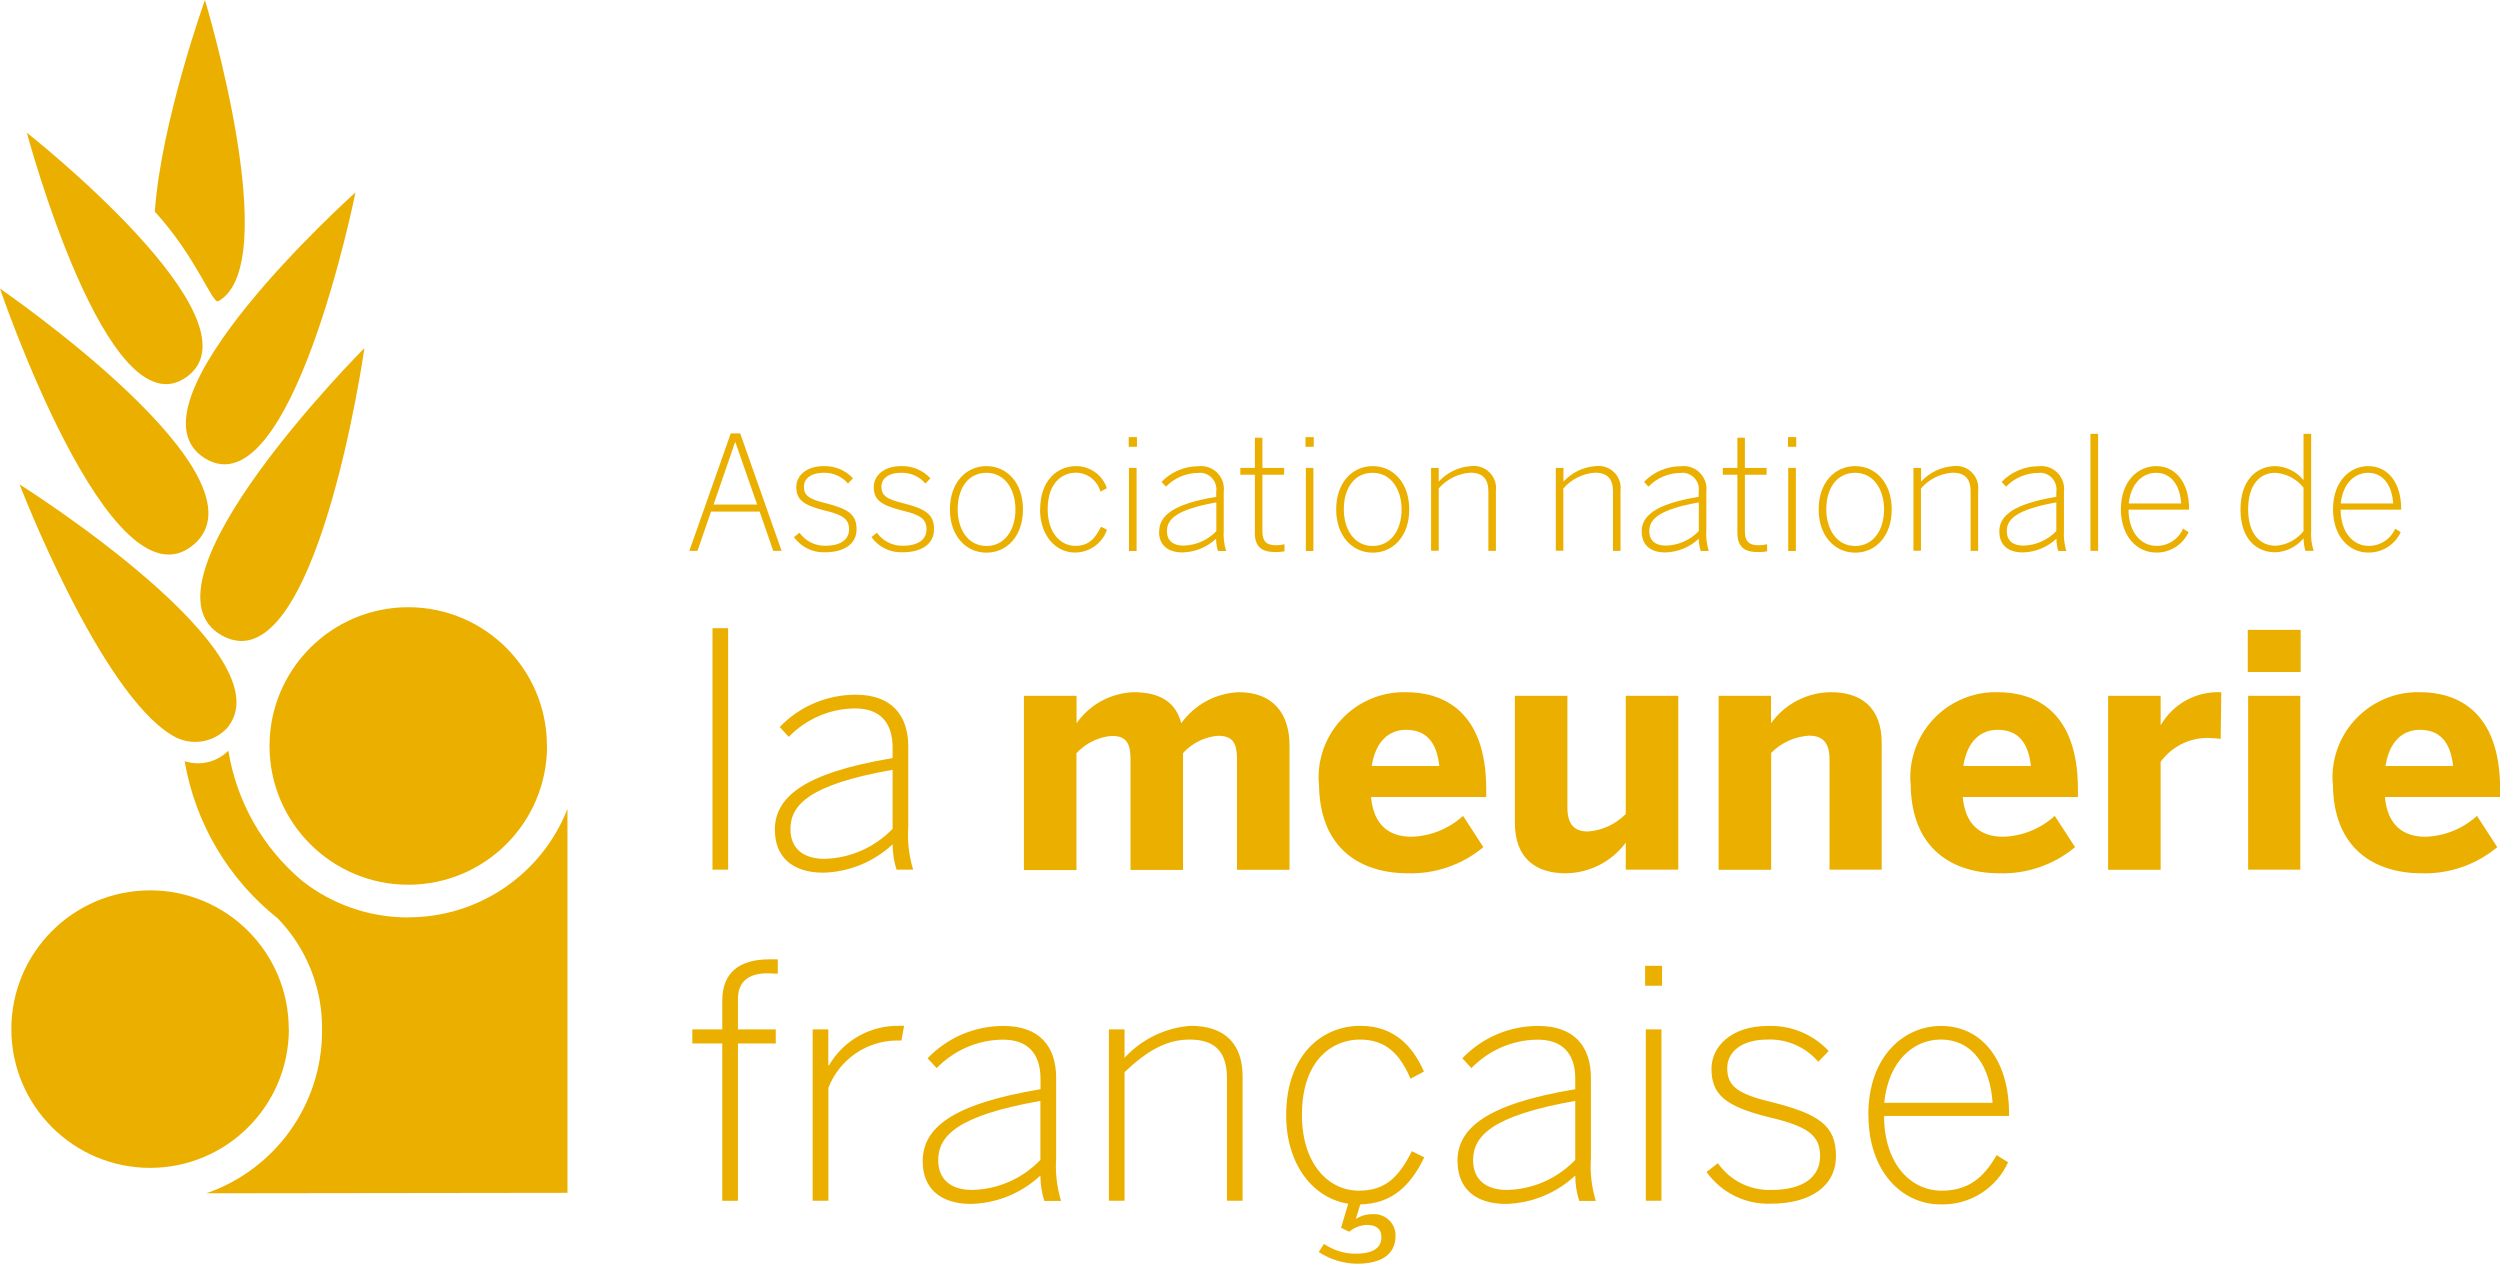
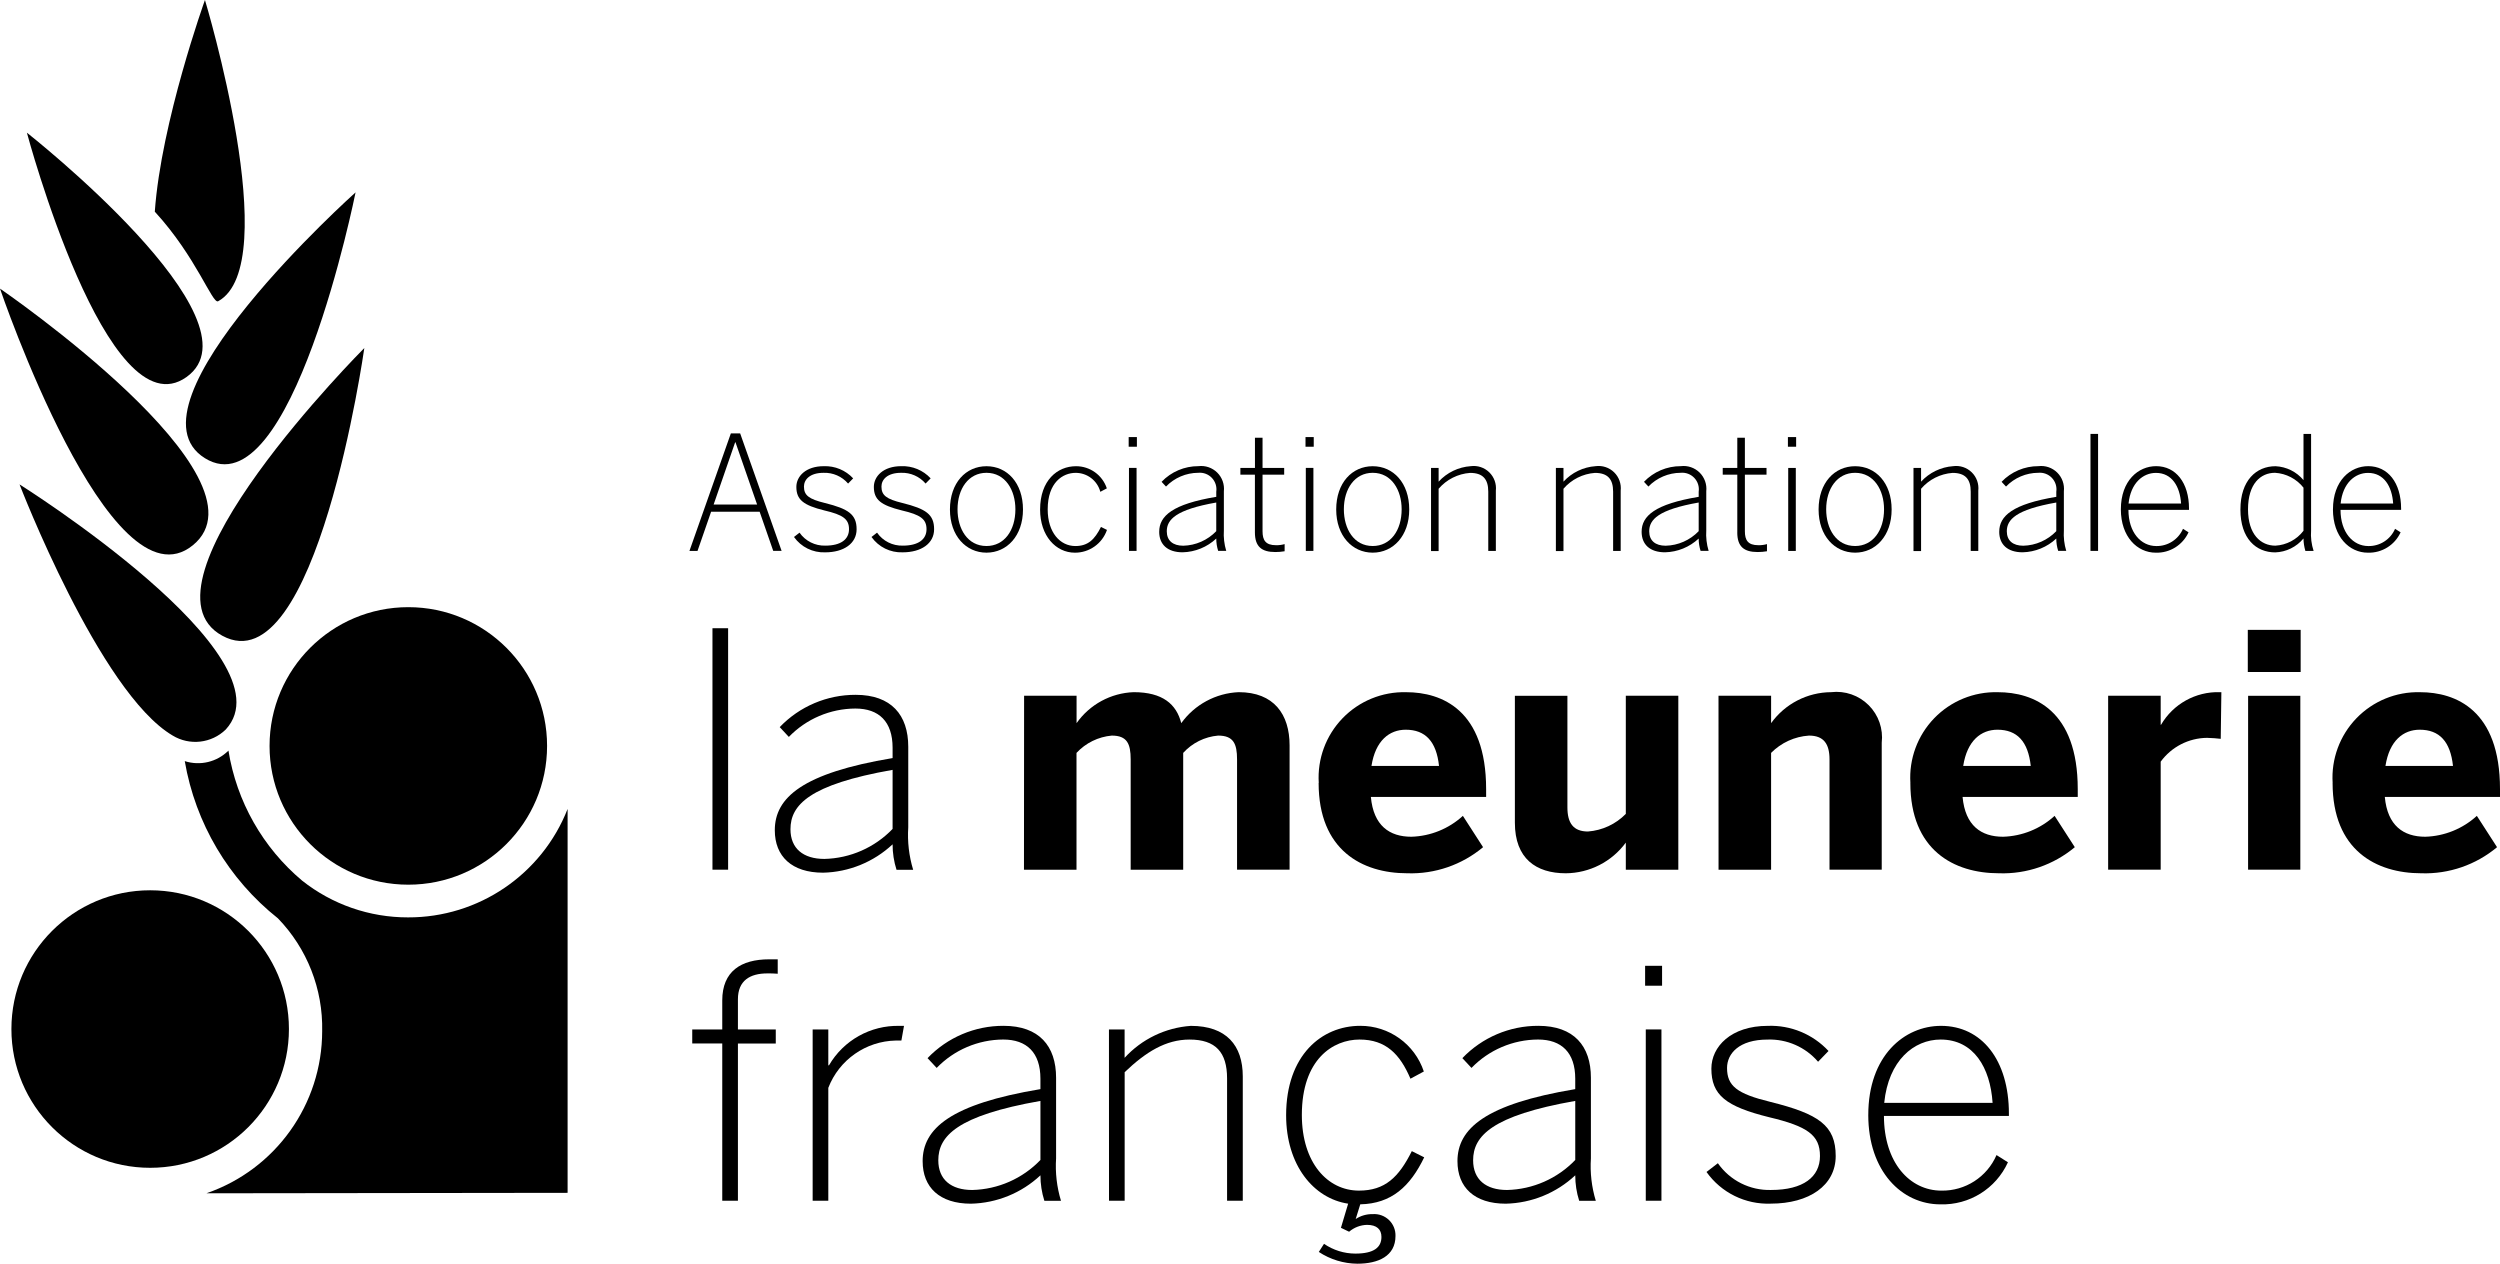
- <svg xmlns="http://www.w3.org/2000/svg" viewBox="0 0 209.44 105.87">
-   <g fill="#ebaf00">
-     <path d="M18.28 25.24C23.87 22.16 17.17 0 17.17 0s-3.67 10.22-4.2 17.73c3.49 3.81 4.83 7.77 5.31 7.5m11.5-9.11S9.92 33.88 17.16 38.39c7.25 4.5 12.62-22.27 12.62-22.27m.75 13.04s-19.77 19.82-11.9 24.1 11.9-24.1 11.9-24.1M2.25 11.12s20.01 15.74 13.37 20.47S2.25 11.12 2.25 11.12M0 24.18S23.1 40 16.16 45.68 0 24.18 0 24.18m45.83 38.31a11.63 11.63 0 0 1-11.62 11.63A11.63 11.63 0 0 1 22.58 62.5 11.63 11.63 0 0 1 34.2 50.87h0a11.62 11.62 0 0 1 11.62 11.62h0M24.2 86.21a11.63 11.63 0 0 1-11.62 11.63A11.63 11.63 0 0 1 .95 86.22a11.63 11.63 0 0 1 11.62-11.63h0a11.62 11.62 0 0 1 11.62 11.62h0m9.99-9.35c-3.22 0-6.35-1.08-8.87-3.07-3.3-2.77-5.49-6.64-6.18-10.9-.96.96-2.37 1.3-3.66.88.89 5.2 3.67 9.89 7.8 13.17a13.19 13.19 0 0 1 3.71 9.44c0 6.13-3.9 11.59-9.7 13.59l30.26-.04V67.77c-2.16 5.49-7.46 9.1-13.37 9.08M18.92 61.11c5.63-6.13-17.28-20.53-17.28-20.53s6.7 17.43 12.81 21.04c1.43.87 3.27.66 4.46-.51m42.32-24.8h.78l3.47 9.84h-.7l-1.14-3.29h-4.07l-1.14 3.29h-.68l3.47-9.84zm2.2 5.96l-1.82-5.22h-.03l-1.8 5.22h3.64zm3.09 2.72l.46-.36c.49.7 1.3 1.11 2.16 1.09 1.31 0 1.99-.53 1.99-1.38s-.5-1.21-2.07-1.58c-1.76-.44-2.35-.9-2.35-1.97 0-.89.79-1.74 2.29-1.74a3.21 3.21 0 0 1 2.46 1.02l-.42.44c-.51-.6-1.27-.93-2.05-.9-1.15 0-1.64.57-1.64 1.15 0 .73.4 1.05 1.76 1.38 1.96.49 2.65.95 2.65 2.2s-1.07 1.93-2.64 1.93a3.06 3.06 0 0 1-2.61-1.28m6.5 0l.46-.36c.49.7 1.3 1.11 2.16 1.09 1.31 0 1.99-.53 1.99-1.38s-.5-1.21-2.07-1.58c-1.76-.44-2.35-.9-2.35-1.97 0-.89.79-1.74 2.29-1.74a3.21 3.21 0 0 1 2.46 1.02l-.42.44c-.51-.6-1.27-.93-2.05-.9-1.15 0-1.64.57-1.64 1.15 0 .73.4 1.05 1.76 1.38 1.96.49 2.65.95 2.65 2.2s-1.07 1.93-2.64 1.93A3.06 3.06 0 0 1 73 44.99m6.58-2.31c0-2.24 1.34-3.63 3.06-3.63s3.06 1.39 3.06 3.63-1.35 3.62-3.06 3.62-3.06-1.4-3.06-3.62m5.49-.01c0-1.62-.85-3.06-2.42-3.06s-2.42 1.33-2.42 3.06c0 1.63.83 3.07 2.42 3.07 1.5 0 2.42-1.31 2.42-3.07m2.07.01c0-2.44 1.44-3.63 3.01-3.63 1.17 0 2.21.74 2.58 1.85l-.54.29a2.14 2.14 0 0 0-2.07-1.59c-1.07 0-2.35.79-2.35 3.06 0 1.95 1.05 3.07 2.32 3.07 1.06 0 1.62-.54 2.15-1.6l.5.25c-.4 1.15-1.48 1.91-2.69 1.91-1.59 0-2.92-1.4-2.92-3.62" />
-     <use href="#B" />
-     <path d="M97.11 44.55c0-1.33 1.12-2.32 4.78-2.93v-.42a1.39 1.39 0 0 0-1.17-1.58.97.97 0 0 0-.34 0 3.77 3.77 0 0 0-2.7 1.15l-.37-.4c.81-.84 1.92-1.31 3.08-1.31 1.05-.13 2 .62 2.13 1.67a1.62 1.62 0 0 1 0 .44v3.27a4.78 4.78 0 0 0 .2 1.72h-.68a3.26 3.26 0 0 1-.16-1.03c-.77.72-1.77 1.13-2.82 1.15-1.27 0-1.96-.66-1.96-1.72m4.8-.07v-2.4c-3.39.6-4.14 1.43-4.14 2.41 0 .78.51 1.21 1.38 1.21a3.94 3.94 0 0 0 2.77-1.22m3.22.11v-4.83h-1.22v-.57h1.22v-2.53h.63v2.53h1.82v.57h-1.82v4.74c0 .74.25 1.17 1.12 1.17.25 0 .49-.02.73-.09v.6c-.26.04-.52.07-.78.06-1.15 0-1.71-.46-1.71-1.64m4.25-7.99h.69v.81h-.69v-.81zm.03 2.58h.63v6.96h-.63V39.2zm2.54 3.48c0-2.24 1.34-3.63 3.06-3.63s3.06 1.39 3.06 3.63-1.35 3.62-3.06 3.62-3.06-1.4-3.06-3.62m5.48-.01c0-1.62-.85-3.06-2.42-3.06s-2.42 1.33-2.42 3.06c0 1.63.83 3.07 2.42 3.07 1.5 0 2.42-1.31 2.42-3.07m2.47-3.47h.64v1.15c.7-.76 1.66-1.23 2.69-1.3a1.87 1.87 0 0 1 2.1 1.6c.02.15.02.3 0 .45v5.05h-.63v-4.97c0-1.06-.46-1.58-1.52-1.58-1.02.07-1.97.55-2.64 1.32v5.22h-.64v-6.95z" />
-     <use href="#C" />
-     <path d="M137.53 44.55c0-1.33 1.12-2.32 4.78-2.93v-.42a1.39 1.39 0 0 0-1.17-1.58.97.97 0 0 0-.34 0 3.77 3.77 0 0 0-2.7 1.15l-.37-.4a4.28 4.28 0 0 1 3.09-1.31c1.05-.13 2 .62 2.13 1.67a1.62 1.62 0 0 1 0 .44v3.27a4.78 4.78 0 0 0 .2 1.72h-.67a3.26 3.26 0 0 1-.16-1.03c-.77.72-1.77 1.13-2.82 1.15-1.27 0-1.96-.66-1.96-1.72m4.78-.07v-2.4c-3.39.6-4.15 1.43-4.15 2.41 0 .78.51 1.21 1.38 1.21a3.94 3.94 0 0 0 2.77-1.22m3.23.11v-4.83h-1.22v-.57h1.22v-2.53h.63v2.53H148v.57h-1.82v4.74c0 .74.25 1.17 1.13 1.17.25 0 .49-.02.73-.09v.6c-.26.04-.52.07-.78.06-1.15 0-1.71-.46-1.71-1.64" />
-     <use href="#B" x="55.23" />
-     <path d="M152.36 42.68c0-2.24 1.34-3.63 3.06-3.63s3.06 1.39 3.06 3.63-1.35 3.62-3.06 3.62-3.06-1.4-3.06-3.62m5.48-.01c0-1.62-.85-3.06-2.42-3.06S153 40.94 153 42.67c0 1.63.84 3.07 2.42 3.07 1.5 0 2.42-1.31 2.42-3.07" />
-     <use href="#C" x="29.96" />
-     <path d="M167.49 44.55c0-1.33 1.12-2.32 4.78-2.93v-.42a1.39 1.39 0 0 0-1.17-1.58.97.97 0 0 0-.34 0 3.77 3.77 0 0 0-2.7 1.15l-.37-.4a4.28 4.28 0 0 1 3.09-1.31c1.05-.13 2 .62 2.13 1.67a1.62 1.62 0 0 1 0 .44v3.27a4.78 4.78 0 0 0 .2 1.72h-.67a3.26 3.26 0 0 1-.16-1.03c-.77.72-1.77 1.13-2.82 1.15-1.27 0-1.96-.66-1.96-1.72m4.77-.07v-2.4c-3.39.6-4.15 1.43-4.15 2.41 0 .78.51 1.21 1.38 1.21a3.94 3.94 0 0 0 2.77-1.22m2.86-8.14h.64v9.8h-.64zm2.55 6.32c0-2.41 1.47-3.62 2.95-3.62 1.64 0 2.76 1.38 2.76 3.56v.09h-5.07c0 1.89 1.05 3.03 2.33 3.03.97.02 1.85-.55 2.24-1.44l.46.29a2.93 2.93 0 0 1-2.74 1.71c-1.56 0-2.93-1.34-2.93-3.63m5.05-.48c-.09-1.43-.77-2.57-2.1-2.57-1.09 0-2.12.85-2.29 2.57h4.39zm4.97.5c0-2.44 1.32-3.63 2.94-3.63.91.04 1.76.46 2.34 1.17v-3.87h.64v8.08a4.55 4.55 0 0 0 .21 1.72h-.69c-.1-.34-.15-.69-.16-1.05-.59.71-1.45 1.14-2.37 1.17-1.6 0-2.91-1.15-2.91-3.59m5.28 1.79v-3.62c-.58-.73-1.45-1.19-2.38-1.24-1.22 0-2.26.93-2.26 3.06s1.07 3.05 2.29 3.05c.93-.05 1.79-.51 2.36-1.24m2.46-1.81c0-2.41 1.47-3.62 2.95-3.62 1.64 0 2.76 1.38 2.76 3.56v.09h-5.07c0 1.89 1.05 3.03 2.33 3.03.97.02 1.85-.55 2.24-1.44l.46.29a2.93 2.93 0 0 1-2.74 1.71c-1.56 0-2.93-1.34-2.93-3.63m5.04-.48c-.09-1.43-.77-2.57-2.1-2.57-1.09 0-2.12.85-2.29 2.57h4.39zM59.69 52.63H61v20.23h-1.31zm5.22 16.92c0-2.73 2.32-4.78 9.87-6.04v-.88c0-2.19-1.15-3.28-3.12-3.28-2.1 0-4.11.87-5.58 2.38l-.76-.82c1.66-1.74 3.97-2.71 6.37-2.71 2.98 0 4.4 1.69 4.4 4.35v6.75c-.08 1.2.06 2.4.41 3.56h-1.39c-.22-.69-.33-1.41-.33-2.13a8.81 8.81 0 0 1-5.82 2.38c-2.62 0-4.04-1.37-4.04-3.55m9.86-.12v-4.95c-7 1.23-8.56 2.95-8.56 4.97 0 1.61 1.07 2.49 2.84 2.49a8.16 8.16 0 0 0 5.71-2.51m11.02-11.15h4.4v2.3a6.11 6.11 0 0 1 4.78-2.6c2.43 0 3.58 1.01 3.99 2.6a6.24 6.24 0 0 1 4.81-2.6c2.95 0 4.26 1.86 4.26 4.46v10.42h-4.4v-9.24c0-1.31-.3-1.99-1.59-1.99-1.12.1-2.17.61-2.93 1.45v9.79h-4.4v-9.24c0-1.31-.3-1.99-1.58-1.99-1.13.1-2.18.62-2.95 1.45v9.79h-4.4V58.32zm24.69 7.3c-.25-3.94 2.75-7.34 6.7-7.59.21-.01.42-.02.63-.01 3.01 0 6.7 1.5 6.7 8.12v.66h-9.65c.22 2.4 1.56 3.33 3.39 3.33a6.72 6.72 0 0 0 4.32-1.75l1.7 2.62c-1.77 1.48-4.03 2.26-6.34 2.19-3.8 0-7.43-1.94-7.43-7.57m10.08-1.42c-.22-2.05-1.15-3.03-2.79-3.03-1.37 0-2.54.9-2.87 3.03h5.66zm6.33 4.75V58.29h4.4v9.35c0 1.31.49 2.02 1.72 2.02 1.2-.09 2.33-.61 3.17-1.47v-9.9h4.4v14.57h-4.4v-2.27c-1.18 1.6-3.04 2.55-5.03 2.57-2.49 0-4.26-1.23-4.26-4.24m17.06-10.63h4.4v2.3c1.16-1.62 3.03-2.59 5.03-2.6 2.46 0 4.24 1.23 4.24 4.24v10.63h-4.37v-9.24c0-1.31-.49-1.99-1.72-1.99-1.2.08-2.33.59-3.17 1.45v9.79h-4.4V58.3z" />
-     <use href="#D" />
-     <path d="M176.61 58.29h4.4v2.43h.03a5.51 5.51 0 0 1 4.92-2.73h.13l-.05 3.91c-.17-.03-.88-.08-1.15-.08a4.87 4.87 0 0 0-3.88 2v9.05h-4.4V58.3zm11.7-5.52h4.43v3.53h-4.43v-3.53zm.03 5.52h4.37v14.57h-4.37V58.29z" />
-     <use href="#D" x="35.37" />
-     <path d="M60.51 87.42H58v-1.18h2.51v-2.43c0-2.43 1.56-3.44 3.94-3.44h.71v1.2l-.88-.03c-1.45 0-2.46.6-2.46 2.16v2.54h3.17v1.18h-3.17v13.18h-1.31V87.43zm7.57-1.18h1.31v3.01h.06c1.22-2.1 3.48-3.36 5.9-3.31h.39l-.22 1.23h-.46c-2.52.05-4.75 1.62-5.66 3.96v9.46h-1.32V86.24zm9.22 11.05c0-2.73 2.32-4.78 9.87-6.04v-.87c0-2.19-1.15-3.28-3.12-3.28-2.1 0-4.11.87-5.58 2.38l-.76-.82c1.66-1.74 3.97-2.72 6.37-2.71 2.98 0 4.4 1.69 4.4 4.35v6.75c-.08 1.2.06 2.4.41 3.56h-1.4c-.22-.69-.33-1.41-.33-2.13a8.81 8.81 0 0 1-5.82 2.38c-2.62 0-4.04-1.37-4.04-3.55m9.86-.13v-4.95c-7 1.23-8.56 2.95-8.56 4.97 0 1.61 1.07 2.49 2.84 2.49a8.16 8.16 0 0 0 5.71-2.51m5.75-10.94h1.31v2.38c1.44-1.57 3.43-2.53 5.55-2.68 2.98 0 4.34 1.64 4.34 4.24v10.41h-1.31V90.34c0-2.19-.96-3.25-3.14-3.25-2 0-3.66 1.04-5.44 2.73v10.77H92.9V86.24zm17.58 18.65l.44-.68c.77.53 1.69.82 2.62.82 1.56 0 2.19-.52 2.19-1.4 0-.63-.38-1.01-1.2-1.01-.55.01-1.08.22-1.5.57l-.68-.33.6-2.02c-2.9-.44-5.2-3.23-5.2-7.41 0-5.03 2.98-7.49 6.21-7.49 2.9 0 4.43 1.78 5.33 3.83l-1.12.6c-.88-2.05-2.05-3.28-4.26-3.28s-4.84 1.64-4.84 6.32c0 4.02 2.16 6.34 4.78 6.34 2.19 0 3.34-1.12 4.43-3.31l1.04.52c-1.18 2.43-2.73 3.88-5.36 3.94l-.38 1.23c.42-.28.92-.42 1.42-.41a1.79 1.79 0 0 1 1.91 1.65v.18c0 1.7-1.45 2.32-3.2 2.32a5.98 5.98 0 0 1-3.23-.98m11.62-7.6c0-2.73 2.32-4.78 9.87-6.04v-.87c0-2.19-1.15-3.28-3.12-3.28-2.1 0-4.11.87-5.58 2.38l-.76-.82c1.66-1.74 3.96-2.72 6.37-2.71 2.98 0 4.4 1.69 4.4 4.35v6.75c-.08 1.2.06 2.4.41 3.56h-1.39c-.22-.69-.33-1.41-.33-2.13a8.81 8.81 0 0 1-5.82 2.38c-2.62 0-4.04-1.37-4.04-3.55m9.86-.13v-4.95c-7 1.23-8.56 2.95-8.56 4.97 0 1.61 1.07 2.49 2.84 2.49a8.16 8.16 0 0 0 5.71-2.51m5.86-16.27h1.42v1.67h-1.42v-1.67zm.06 5.33h1.31v14.35h-1.31V86.24zm5.08 11.95l.96-.74c1.01 1.45 2.69 2.29 4.46 2.24 2.7 0 4.1-1.09 4.1-2.84s-1.04-2.49-4.26-3.25c-3.63-.9-4.84-1.86-4.84-4.07 0-1.83 1.64-3.58 4.73-3.58 1.92-.07 3.78.69 5.09 2.1l-.87.9c-1.06-1.23-2.62-1.92-4.24-1.86-2.38 0-3.39 1.18-3.39 2.38 0 1.5.82 2.16 3.64 2.84 4.04 1.01 5.47 1.97 5.47 4.54s-2.21 3.99-5.44 3.99a6.33 6.33 0 0 1-5.39-2.64m13.54-4.79c0-4.98 3.03-7.46 6.1-7.46 3.39 0 5.69 2.84 5.69 7.35v.19h-10.47c0 3.91 2.16 6.26 4.81 6.26 2.24 0 3.53-1.07 4.62-2.98l.96.6c-1 2.21-3.23 3.6-5.66 3.53-3.23 0-6.04-2.76-6.04-7.49m10.4-1.02c-.19-2.95-1.59-5.3-4.35-5.3-2.24 0-4.37 1.75-4.73 5.3h9.07z" />
+ <svg xmlns="http://www.w3.org/2000/svg" id="Groupe_72" data-name="Groupe 72" width="173.321" height="87.612" viewBox="0 0 173.321 87.612">
+   <defs>
+     <clipPath id="clip-path">
+       <rect id="Rectangle_3" data-name="Rectangle 3" width="173.321" height="87.612" />
+     </clipPath>
+   </defs>
+   <g id="Groupe_1" data-name="Groupe 1" clip-path="url(#clip-path)">
+     <path id="Tracé_1" data-name="Tracé 1" d="M20.953,20.885C25.58,18.341,20.038,0,20.038,0S17,8.457,16.561,14.674c2.892,3.153,3.992,6.428,4.392,6.211" transform="translate(-5.829)" />
+     <path id="Tracé_2" data-name="Tracé 2" d="M31.653,20.581s-16.44,14.7-10.445,18.428S31.653,20.581,31.653,20.581" transform="translate(-7.002 -7.244)" />
+     <path id="Tracé_3" data-name="Tracé 3" d="M32.8,37.233s-16.36,16.4-9.845,19.947S32.8,37.233,32.8,37.233" transform="translate(-7.542 -13.105)" />
+     <path id="Tracé_4" data-name="Tracé 4" d="M2.877,14.194S19.435,27.221,13.941,31.137,2.877,14.194,2.877,14.194" transform="translate(-1.013 -4.996)" />
+     <path id="Tracé_5" data-name="Tracé 5" d="M0,30.877s19.113,13.1,13.373,17.79S0,30.877,0,30.877" transform="translate(0 -10.868)" />
+     <path id="Tracé_6" data-name="Tracé 6" d="M48.078,74.576a9.62,9.62,0,1,1-9.619-9.619,9.619,9.619,0,0,1,9.619,9.619" transform="translate(-10.15 -22.863)" />
+     <path id="Tracé_7" data-name="Tracé 7" d="M20.461,104.866a9.62,9.62,0,1,1-9.619-9.619,9.619,9.619,0,0,1,9.619,9.619" transform="translate(-0.43 -33.525)" />
+     <path id="Tracé_8" data-name="Tracé 8" d="M35.247,91.863a11.788,11.788,0,0,1-7.341-2.545A14.844,14.844,0,0,1,22.795,80.3a2.99,2.99,0,0,1-3.029.729,17.747,17.747,0,0,0,6.459,10.9,10.909,10.909,0,0,1,3.068,7.816,11.9,11.9,0,0,1-8.027,11.246l25.042-.032V84.346a11.848,11.848,0,0,1-11.061,7.517" transform="translate(-6.957 -28.262)" />
+     <path id="Tracé_9" data-name="Tracé 9" d="M16.392,68.811c4.662-5.076-14.3-16.989-14.3-16.989S7.64,66.246,12.7,69.23a3.025,3.025,0,0,0,3.693-.419" transform="translate(-0.737 -18.24)" />
+     <path id="Tracé_10" data-name="Tracé 10" d="M76.629,46.371h.647l2.873,8.144h-.581L78.625,51.8H75.261l-.943,2.719h-.56ZM78.45,51.3l-1.5-4.318h-.021L75.436,51.3Z" transform="translate(-25.961 -16.322)" />
+     <path id="Tracé_11" data-name="Tracé 11" d="M84.945,54.782l.384-.3a2.106,2.106,0,0,0,1.787.9c1.085,0,1.643-.439,1.643-1.14s-.416-1-1.709-1.3c-1.458-.361-1.941-.746-1.941-1.633,0-.734.658-1.435,1.9-1.435a2.648,2.648,0,0,1,2.038.844l-.351.361a2.135,2.135,0,0,0-1.7-.745c-.954,0-1.36.472-1.36.954,0,.6.329.866,1.458,1.14,1.623.405,2.192.789,2.192,1.819,0,.986-.887,1.6-2.181,1.6a2.527,2.527,0,0,1-2.159-1.063" transform="translate(-29.899 -17.554)" />
+     <path id="Tracé_12" data-name="Tracé 12" d="M93.237,54.782l.384-.3a2.106,2.106,0,0,0,1.787.9c1.085,0,1.643-.439,1.643-1.14s-.416-1-1.709-1.3C93.884,52.58,93.4,52.2,93.4,51.308c0-.734.658-1.435,1.9-1.435a2.648,2.648,0,0,1,2.038.844l-.351.361a2.135,2.135,0,0,0-1.7-.745c-.954,0-1.36.472-1.36.954,0,.6.329.866,1.458,1.14,1.623.405,2.192.789,2.192,1.819,0,.986-.887,1.6-2.181,1.6a2.528,2.528,0,0,1-2.159-1.063" transform="translate(-32.817 -17.554)" />
+     <path id="Tracé_13" data-name="Tracé 13" d="M101.629,52.875c0-1.852,1.107-3,2.532-3s2.532,1.152,2.532,3c0,1.83-1.118,2.993-2.532,2.993s-2.532-1.163-2.532-2.993m4.538-.011c0-1.337-.7-2.532-2.006-2.532-1.238,0-2.006,1.1-2.006,2.532,0,1.348.691,2.543,2.006,2.543,1.239,0,2.006-1.085,2.006-2.543" transform="translate(-35.771 -17.553)" />
+     <path id="Tracé_14" data-name="Tracé 14" d="M111.275,52.875c0-2.017,1.195-3,2.488-3a2.244,2.244,0,0,1,2.138,1.535l-.451.24a1.766,1.766,0,0,0-1.709-1.315c-.888,0-1.94.658-1.94,2.532,0,1.611.866,2.542,1.917,2.542.877,0,1.338-.448,1.777-1.325l.416.207a2.343,2.343,0,0,1-2.225,1.579c-1.316,0-2.412-1.163-2.412-2.993" transform="translate(-39.166 -17.553)" />
+     <path id="Tracé_15" data-name="Tracé 15" d="M120.751,46.76h.57v.669h-.57Zm.021,2.137h.526v5.754h-.526Z" transform="translate(-42.502 -16.458)" />
+     <path id="Tracé_16" data-name="Tracé 16" d="M124.018,54.42c0-1.1.931-1.919,3.956-2.422v-.351a1.152,1.152,0,0,0-1.25-1.315,3.131,3.131,0,0,0-2.236.954l-.305-.329a3.519,3.519,0,0,1,2.553-1.085,1.583,1.583,0,0,1,1.765,1.743v2.707a4,4,0,0,0,.164,1.424h-.559a2.787,2.787,0,0,1-.132-.855,3.531,3.531,0,0,1-2.334.953c-1.052,0-1.623-.548-1.623-1.424m3.956-.044V52.393c-2.806.494-3.43,1.184-3.43,1.995,0,.647.426,1,1.14,1a3.279,3.279,0,0,0,2.29-1.009" transform="translate(-43.652 -17.554)" />
+     <path id="Tracé_17" data-name="Tracé 17" d="M133.707,53.392v-4H132.7v-.471h1.01V46.828h.526v2.093h1.5v.471h-1.5v3.924c0,.614.208.964.931.964a2.029,2.029,0,0,0,.6-.076V54.7a3.858,3.858,0,0,1-.647.054c-.954,0-1.413-.383-1.413-1.359" transform="translate(-46.706 -16.482)" />
+     <path id="Tracé_18" data-name="Tracé 18" d="M139.669,46.76h.57v.669h-.57Zm.021,2.137h.526v5.754h-.526Z" transform="translate(-49.16 -16.458)" />
+     <path id="Tracé_19" data-name="Tracé 19" d="M142.953,52.875c0-1.852,1.106-3,2.531-3s2.532,1.152,2.532,3c0,1.83-1.118,2.993-2.532,2.993s-2.531-1.163-2.531-2.993m4.537-.011c0-1.337-.7-2.532-2.006-2.532-1.238,0-2,1.1-2,2.532,0,1.348.689,2.543,2,2.543,1.239,0,2.006-1.085,2.006-2.543" transform="translate(-50.316 -17.553)" />
+     <path id="Tracé_20" data-name="Tracé 20" d="M153.1,49.993h.526v.954a3.329,3.329,0,0,1,2.225-1.074,1.545,1.545,0,0,1,1.743,1.7v4.176h-.526v-4.11c0-.877-.384-1.3-1.26-1.3a3.18,3.18,0,0,0-2.182,1.1v4.318H153.1Z" transform="translate(-53.889 -17.554)" />
+     <path id="Tracé_21" data-name="Tracé 21" d="M166.455,49.993h.526v.954a3.333,3.333,0,0,1,2.225-1.074,1.544,1.544,0,0,1,1.742,1.7v4.176h-.525v-4.11c0-.877-.384-1.3-1.26-1.3a3.183,3.183,0,0,0-2.182,1.1v4.318h-.526Z" transform="translate(-58.588 -17.554)" />
+     <path id="Tracé_22" data-name="Tracé 22" d="M175.628,54.42c0-1.1.931-1.919,3.956-2.422v-.351a1.152,1.152,0,0,0-1.251-1.315,3.13,3.13,0,0,0-2.236.954l-.305-.329a3.52,3.52,0,0,1,2.553-1.085,1.583,1.583,0,0,1,1.765,1.743v2.707a4.017,4.017,0,0,0,.164,1.424h-.558a2.787,2.787,0,0,1-.132-.855,3.533,3.533,0,0,1-2.334.953c-1.052,0-1.622-.548-1.622-1.424m3.956-.044V52.393c-2.806.494-3.43,1.184-3.43,1.995,0,.647.426,1,1.14,1a3.28,3.28,0,0,0,2.29-1.009" transform="translate(-61.817 -17.554)" />
+     <path id="Tracé_23" data-name="Tracé 23" d="M185.316,53.392v-4h-1.01v-.471h1.01V46.828h.526v2.093h1.5v.471h-1.5v3.924c0,.614.209.964.932.964a2.032,2.032,0,0,0,.6-.076V54.7a3.872,3.872,0,0,1-.647.054c-.954,0-1.413-.383-1.413-1.359" transform="translate(-64.872 -16.482)" />
+     <path id="Tracé_24" data-name="Tracé 24" d="M191.279,46.76h.57v.669h-.57ZM191.3,48.9h.526v5.754H191.3Z" transform="translate(-67.326 -16.458)" />
+     <path id="Tracé_25" data-name="Tracé 25" d="M194.561,52.875c0-1.852,1.107-3,2.532-3s2.532,1.152,2.532,3c0,1.83-1.117,2.993-2.532,2.993s-2.532-1.163-2.532-2.993m4.538-.011c0-1.337-.7-2.532-2.006-2.532-1.238,0-2.006,1.1-2.006,2.532,0,1.348.691,2.543,2.006,2.543,1.238,0,2.006-1.085,2.006-2.543" transform="translate(-68.481 -17.553)" />
+     <path id="Tracé_26" data-name="Tracé 26" d="M204.714,49.993h.526v.954a3.331,3.331,0,0,1,2.225-1.074,1.544,1.544,0,0,1,1.742,1.7v4.176h-.525v-4.11c0-.877-.384-1.3-1.26-1.3a3.182,3.182,0,0,0-2.182,1.1v4.318h-.526Z" transform="translate(-72.055 -17.554)" />
+     <path id="Tracé_27" data-name="Tracé 27" d="M213.887,54.42c0-1.1.931-1.919,3.956-2.422v-.351a1.152,1.152,0,0,0-1.251-1.315,3.13,3.13,0,0,0-2.236.954l-.306-.329a3.521,3.521,0,0,1,2.553-1.085,1.583,1.583,0,0,1,1.765,1.743v2.707a4.018,4.018,0,0,0,.164,1.424h-.558a2.787,2.787,0,0,1-.132-.855,3.533,3.533,0,0,1-2.334.953c-1.052,0-1.622-.548-1.622-1.424m3.956-.044V52.393c-2.806.494-3.43,1.184-3.43,1.995,0,.647.426,1,1.14,1a3.28,3.28,0,0,0,2.29-1.009" transform="translate(-75.283 -17.554)" />
+     <rect id="Rectangle_1" data-name="Rectangle 1" width="0.526" height="8.111" transform="translate(144.93 30.082)" />
+     <path id="Tracé_28" data-name="Tracé 28" d="M226.9,52.864c0-2,1.218-2.993,2.444-2.993,1.359,0,2.281,1.141,2.281,2.949V52.9h-4.2c0,1.567.867,2.51,1.93,2.51a1.978,1.978,0,0,0,1.852-1.195l.384.242a2.415,2.415,0,0,1-2.269,1.413c-1.293,0-2.422-1.107-2.422-3m4.175-.406c-.076-1.185-.634-2.126-1.742-2.126-.9,0-1.753.7-1.9,2.126Z" transform="translate(-79.864 -17.553)" />
+     <path id="Tracé_29" data-name="Tracé 29" d="M239.691,51.661c0-2.017,1.1-3,2.433-3a2.686,2.686,0,0,1,1.94.964v-3.2h.526v6.686a3.709,3.709,0,0,0,.175,1.425h-.57a3.178,3.178,0,0,1-.132-.866,2.655,2.655,0,0,1-1.962.965c-1.326,0-2.411-.954-2.411-2.97m4.373,1.479V50.147a2.734,2.734,0,0,0-1.973-1.03c-1.009,0-1.873.768-1.873,2.532,0,1.743.886,2.52,1.895,2.52a2.636,2.636,0,0,0,1.951-1.03" transform="translate(-84.366 -16.339)" />
+     <path id="Tracé_30" data-name="Tracé 30" d="M249.592,52.864c0-2,1.217-2.993,2.443-2.993,1.36,0,2.281,1.141,2.281,2.949V52.9h-4.2c0,1.567.866,2.51,1.93,2.51a1.977,1.977,0,0,0,1.851-1.195l.384.242a2.413,2.413,0,0,1-2.269,1.413c-1.293,0-2.422-1.107-2.422-3m4.175-.406c-.076-1.185-.634-2.126-1.742-2.126-.9,0-1.753.7-1.9,2.126Z" transform="translate(-87.851 -17.553)" />
+     <rect id="Rectangle_2" data-name="Rectangle 2" width="1.085" height="16.74" transform="translate(49.394 43.554)" />
+     <path id="Tracé_31" data-name="Tracé 31" d="M82.892,83.72c0-2.262,1.923-3.958,8.166-5V78c0-1.809-.949-2.714-2.578-2.714a6.461,6.461,0,0,0-4.615,1.967l-.633-.679a7.265,7.265,0,0,1,5.27-2.239c2.467,0,3.642,1.4,3.642,3.6v5.587a8.271,8.271,0,0,0,.34,2.942H91.33a5.8,5.8,0,0,1-.272-1.765,7.289,7.289,0,0,1-4.818,1.967c-2.172,0-3.348-1.131-3.348-2.941m8.166-.09V79.537c-5.791,1.017-7.08,2.443-7.08,4.116,0,1.334.883,2.059,2.352,2.059a6.766,6.766,0,0,0,4.729-2.081" transform="translate(-29.176 -26.164)" />
+     <path id="Tracé_32" data-name="Tracé 32" d="M109.562,74.3H113.2v1.9a5.066,5.066,0,0,1,3.958-2.148c2.015,0,2.965.836,3.3,2.148a5.179,5.179,0,0,1,3.982-2.148c2.444,0,3.528,1.538,3.528,3.687v8.619h-3.642V78.713c0-1.085-.249-1.651-1.313-1.651a3.7,3.7,0,0,0-2.421,1.2v8.1h-3.641V78.713c0-1.085-.249-1.651-1.312-1.651a3.8,3.8,0,0,0-2.444,1.2v8.1h-3.642Z" transform="translate(-38.563 -26.065)" />
+     <path id="Tracé_33" data-name="Tracé 33" d="M141.087,80.343a5.922,5.922,0,0,1,6.062-6.289c2.488,0,5.542,1.244,5.542,6.719v.543H144.7c.182,1.99,1.29,2.759,2.806,2.759a5.528,5.528,0,0,0,3.573-1.448l1.4,2.172a7.789,7.789,0,0,1-5.248,1.809c-3.145,0-6.153-1.606-6.153-6.265m8.347-1.177c-.181-1.7-.949-2.511-2.307-2.511-1.131,0-2.1.747-2.376,2.511Z" transform="translate(-49.66 -26.065)" />
+     <path id="Tracé_34" data-name="Tracé 34" d="M162.069,83.237v-8.8h3.642v7.737c0,1.085.408,1.673,1.425,1.673a4.105,4.105,0,0,0,2.624-1.221v-8.19H173.4V86.495H169.76V84.617a5.211,5.211,0,0,1-4.163,2.126c-2.058,0-3.528-1.019-3.528-3.506" transform="translate(-57.045 -26.2)" />
+     <path id="Tracé_35" data-name="Tracé 35" d="M183.853,74.3H187.5v1.9a5.16,5.16,0,0,1,4.163-2.148,3.158,3.158,0,0,1,3.506,3.506v8.8h-3.62V78.713c0-1.085-.408-1.651-1.425-1.651a4.07,4.07,0,0,0-2.625,1.2v8.1h-3.643Z" transform="translate(-64.712 -26.065)" />
+     <path id="Tracé_36" data-name="Tracé 36" d="M204.382,80.343a5.922,5.922,0,0,1,6.062-6.289c2.488,0,5.541,1.244,5.541,6.719v.543H208c.182,1.99,1.29,2.759,2.806,2.759a5.539,5.539,0,0,0,3.575-1.448l1.4,2.172a7.786,7.786,0,0,1-5.248,1.809c-3.145,0-6.153-1.606-6.153-6.265m8.346-1.177c-.181-1.7-.949-2.511-2.307-2.511-1.131,0-2.1.747-2.375,2.511Z" transform="translate(-71.938 -26.065)" />
+     <path id="Tracé_37" data-name="Tracé 37" d="M225.538,74.3h3.643v2.014h.023a4.56,4.56,0,0,1,4.072-2.262h.112l-.044,3.235c-.137-.023-.724-.068-.951-.068a4.028,4.028,0,0,0-3.212,1.651v7.487h-3.643Z" transform="translate(-79.384 -26.065)" />
+     <path id="Tracé_38" data-name="Tracé 38" d="M240.48,67.387h3.665v2.919H240.48Zm.022,4.569h3.62V84.013H240.5Z" transform="translate(-84.644 -23.719)" />
+     <path id="Tracé_39" data-name="Tracé 39" d="M249.556,80.343a5.922,5.922,0,0,1,6.062-6.289c2.488,0,5.541,1.244,5.541,6.719v.543h-7.986c.182,1.99,1.29,2.759,2.806,2.759a5.538,5.538,0,0,0,3.575-1.448l1.4,2.172a7.786,7.786,0,0,1-5.248,1.809c-3.144,0-6.153-1.606-6.153-6.265m8.347-1.177c-.181-1.7-.949-2.511-2.307-2.511-1.131,0-2.1.747-2.375,2.511Z" transform="translate(-87.838 -26.065)" />
+     <path id="Tracé_40" data-name="Tracé 40" d="M76.14,108.466H74.059v-.973H76.14v-2.013c0-2.012,1.29-2.849,3.257-2.849h.588v1a7.054,7.054,0,0,0-.724-.023c-1.2,0-2.035.5-2.035,1.788v2.1H79.85v.973H77.226v10.9H76.14Z" transform="translate(-26.067 -36.123)" />
+     <path id="Tracé_41" data-name="Tracé 41" d="M86.942,110h1.085v2.489h.046a5.5,5.5,0,0,1,4.886-2.737h.316l-.181,1.017H92.71a5.124,5.124,0,0,0-4.683,3.28v7.827H86.942Z" transform="translate(-30.602 -38.63)" />
+     <path id="Tracé_42" data-name="Tracé 42" d="M98.708,119.137c0-2.262,1.922-3.958,8.166-5v-.723c0-1.81-.949-2.715-2.578-2.715a6.461,6.461,0,0,0-4.615,1.968l-.633-.678a7.261,7.261,0,0,1,5.271-2.24c2.466,0,3.641,1.4,3.641,3.6v5.587a8.275,8.275,0,0,0,.339,2.942h-1.152a5.8,5.8,0,0,1-.272-1.765,7.289,7.289,0,0,1-4.818,1.967c-2.172,0-3.348-1.131-3.348-2.941m8.166-.09v-4.094c-5.791,1.017-7.081,2.443-7.081,4.116,0,1.334.883,2.059,2.352,2.059a6.769,6.769,0,0,0,4.729-2.081" transform="translate(-34.743 -38.63)" />
+     <path id="Tracé_43" data-name="Tracé 43" d="M118.641,110h1.085v1.968a6.874,6.874,0,0,1,4.593-2.216c2.466,0,3.6,1.357,3.6,3.506v8.619H126.83v-8.483c0-1.81-.792-2.693-2.6-2.693-1.651,0-3.031.859-4.5,2.262v8.913h-1.085Z" transform="translate(-41.759 -38.63)" />
+     <path id="Tracé_44" data-name="Tracé 44" d="M139.861,125.427l.362-.565a3.847,3.847,0,0,0,2.17.678c1.29,0,1.811-.431,1.811-1.155,0-.519-.318-.837-1-.837a1.985,1.985,0,0,0-1.242.476l-.566-.272.5-1.673c-2.4-.362-4.3-2.67-4.3-6.13,0-4.162,2.466-6.2,5.135-6.2a4.63,4.63,0,0,1,4.412,3.166l-.928.5c-.724-1.7-1.7-2.715-3.529-2.715s-4,1.358-4,5.226c0,3.324,1.787,5.247,3.959,5.247,1.81,0,2.761-.927,3.665-2.737l.859.43c-.972,2.013-2.262,3.213-4.433,3.258l-.317,1.018a2.064,2.064,0,0,1,1.177-.339,1.475,1.475,0,0,1,1.582,1.515c0,1.4-1.2,1.923-2.645,1.923a4.935,4.935,0,0,1-2.669-.815" transform="translate(-48.431 -38.63)" />
+     <path id="Tracé_45" data-name="Tracé 45" d="M155.926,119.137c0-2.262,1.922-3.958,8.166-5v-.723c0-1.81-.95-2.715-2.578-2.715a6.461,6.461,0,0,0-4.615,1.968l-.633-.678a7.26,7.26,0,0,1,5.27-2.24c2.466,0,3.642,1.4,3.642,3.6v5.587a8.274,8.274,0,0,0,.339,2.942h-1.152a5.8,5.8,0,0,1-.272-1.765,7.289,7.289,0,0,1-4.818,1.967c-2.172,0-3.348-1.131-3.348-2.941m8.166-.09v-4.094c-5.791,1.017-7.081,2.443-7.081,4.116,0,1.334.883,2.059,2.352,2.059a6.768,6.768,0,0,0,4.729-2.081" transform="translate(-54.883 -38.63)" />
+     <path id="Tracé_46" data-name="Tracé 46" d="M176,103.327h1.176v1.38H176Zm.046,4.411h1.086v11.876h-1.086Z" transform="translate(-61.947 -36.369)" />
+     <path id="Tracé_47" data-name="Tracé 47" d="M182.561,119.885l.793-.611a4.349,4.349,0,0,0,3.687,1.855c2.238,0,3.392-.905,3.392-2.354s-.859-2.057-3.529-2.691c-3.008-.747-4-1.538-4-3.37,0-1.516,1.357-2.963,3.913-2.963a5.473,5.473,0,0,1,4.208,1.742l-.723.747a4.412,4.412,0,0,0-3.506-1.538c-1.969,0-2.806.972-2.806,1.967,0,1.245.679,1.787,3.009,2.354,3.348.836,4.524,1.628,4.524,3.753,0,2.037-1.832,3.3-4.5,3.3a5.218,5.218,0,0,1-4.456-2.194" transform="translate(-64.257 -38.63)" />
+     <path id="Tracé_48" data-name="Tracé 48" d="M199.878,115.927c0-4.118,2.51-6.176,5.044-6.176,2.806,0,4.705,2.352,4.705,6.085v.158h-8.663c0,3.234,1.786,5.18,3.981,5.18a4.084,4.084,0,0,0,3.823-2.465l.792.5a4.981,4.981,0,0,1-4.683,2.917c-2.669,0-5-2.284-5-6.2m8.619-.837c-.159-2.443-1.312-4.389-3.6-4.389-1.856,0-3.62,1.448-3.913,4.389Z" transform="translate(-70.353 -38.63)" />
  </g>
-   <defs>
-     <path id="B" d="M94.56 36.62h.69v.81h-.69v-.81zm.02 2.58h.64v6.96h-.64V39.2z" />
-     <path id="C" d="M130.35,39.2h.63v1.15c.7-.76,1.66-1.23,2.69-1.3,1.02-.14,1.96.58,2.09,1.6.02.15.02.3,0,.45v5.05h-.63v-4.97c0-1.06-.46-1.58-1.52-1.58-1.02.07-1.97.55-2.64,1.32v5.22h-.63v-6.95Z" />
-     <path id="D" d="M160.05 65.59c-.25-3.94 2.75-7.34 6.7-7.59.21-.01.42-.02.63-.01 3.01 0 6.7 1.5 6.7 8.12v.66h-9.65c.22 2.4 1.56 3.33 3.39 3.33a6.72 6.72 0 0 0 4.32-1.75l1.7 2.62c-1.77 1.48-4.03 2.26-6.34 2.19-3.8 0-7.43-1.94-7.43-7.57m10.07-1.42c-.22-2.05-1.15-3.03-2.79-3.03-1.37 0-2.54.9-2.87 3.03h5.66z" />
-   </defs>
</svg>
